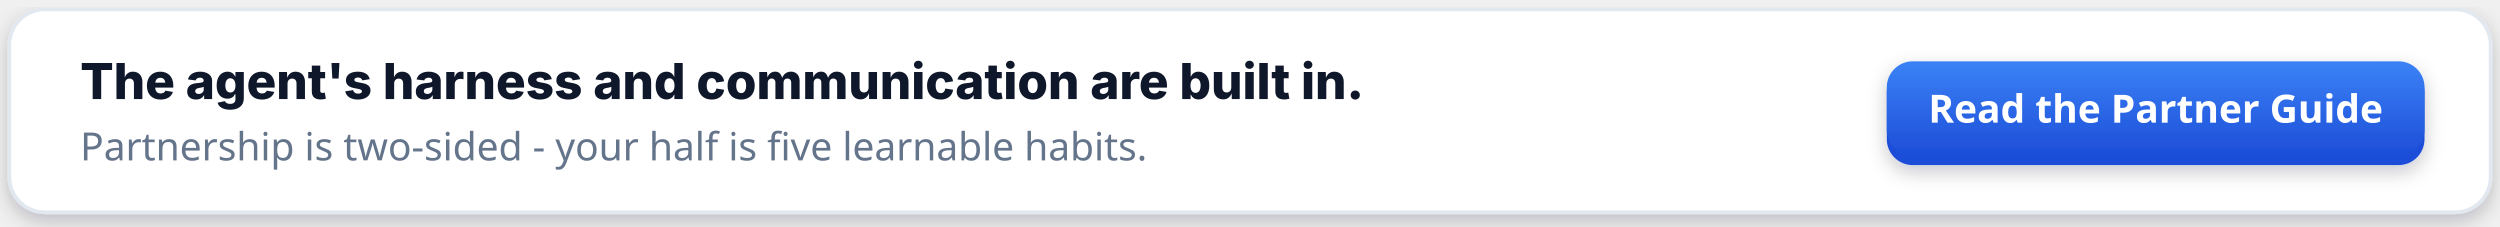
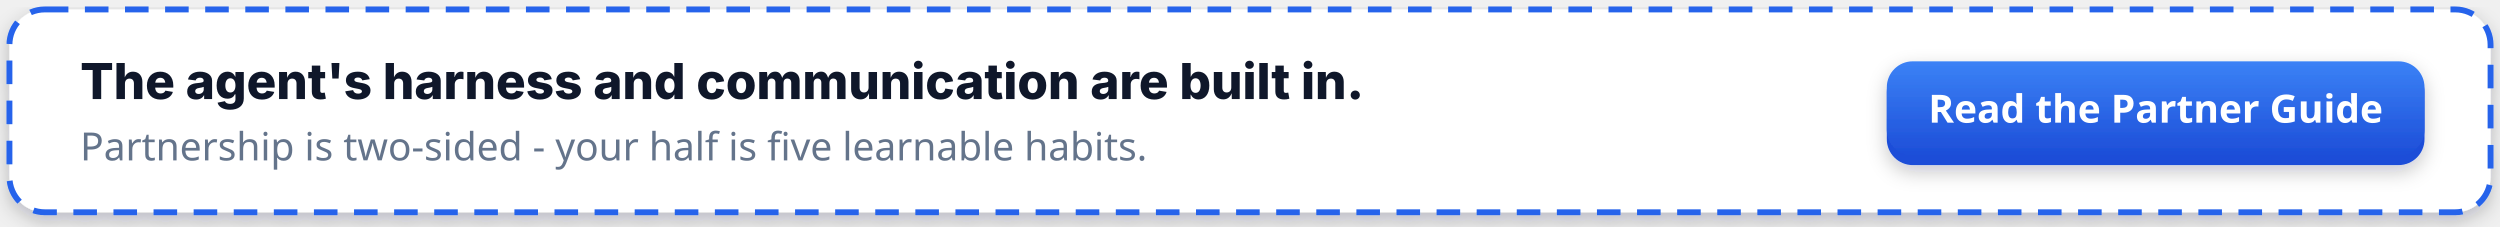
<svg xmlns="http://www.w3.org/2000/svg" viewBox="0 0 1060 96" role="img" aria-label="The agent's harness and communication are built in. Your half is five learnable habits: read the Partner Guide.">
  <defs>
    <linearGradient id="bg2" x1="0" y1="0" x2="0" y2="1">
      <stop offset="0" stop-color="#3B82F6" />
      <stop offset="1" stop-color="#1D4ED8" />
    </linearGradient>
    <filter id="s2" x="-10%" y="-20%" width="120%" height="160%">
      <feDropShadow dx="0" dy="3" stdDeviation="4" flood-color="#0F172A" flood-opacity="0.22" />
    </filter>
  </defs>
-   <rect x="4" y="4" width="1052" height="86" rx="15" fill="#FFFFFF" stroke="#E2E8F0" stroke-width="1.5" filter="url(#s2)" />
+   <rect x="4" y="4" width="1052" height="86" rx="15" fill="#FFFFFF" stroke="#2563EB" stroke-width="2.5" stroke-dasharray="10 7" filter="url(#s2)" />
  <text x="34" y="42" font-family="system-ui, -apple-system, 'Segoe UI', sans-serif" font-size="21" font-weight="800" fill="#0F172A">The agent's harness and communication are built in.</text>
  <text x="34" y="68" font-family="system-ui, sans-serif" font-size="16.5" fill="#64748B">Partnership is two-sided - your half is five learnable habits.</text>
  <g filter="url(#s2)">
    <rect x="800" y="28" width="228" height="42" rx="11" fill="#1D4ED8" />
    <rect x="800" y="26" width="228" height="40" rx="11" fill="url(#bg2)" />
  </g>
  <text x="914" y="52" text-anchor="middle" font-family="system-ui, sans-serif" font-size="16.5" font-weight="700" fill="#ffffff">Read the Partner Guide</text>
</svg>
